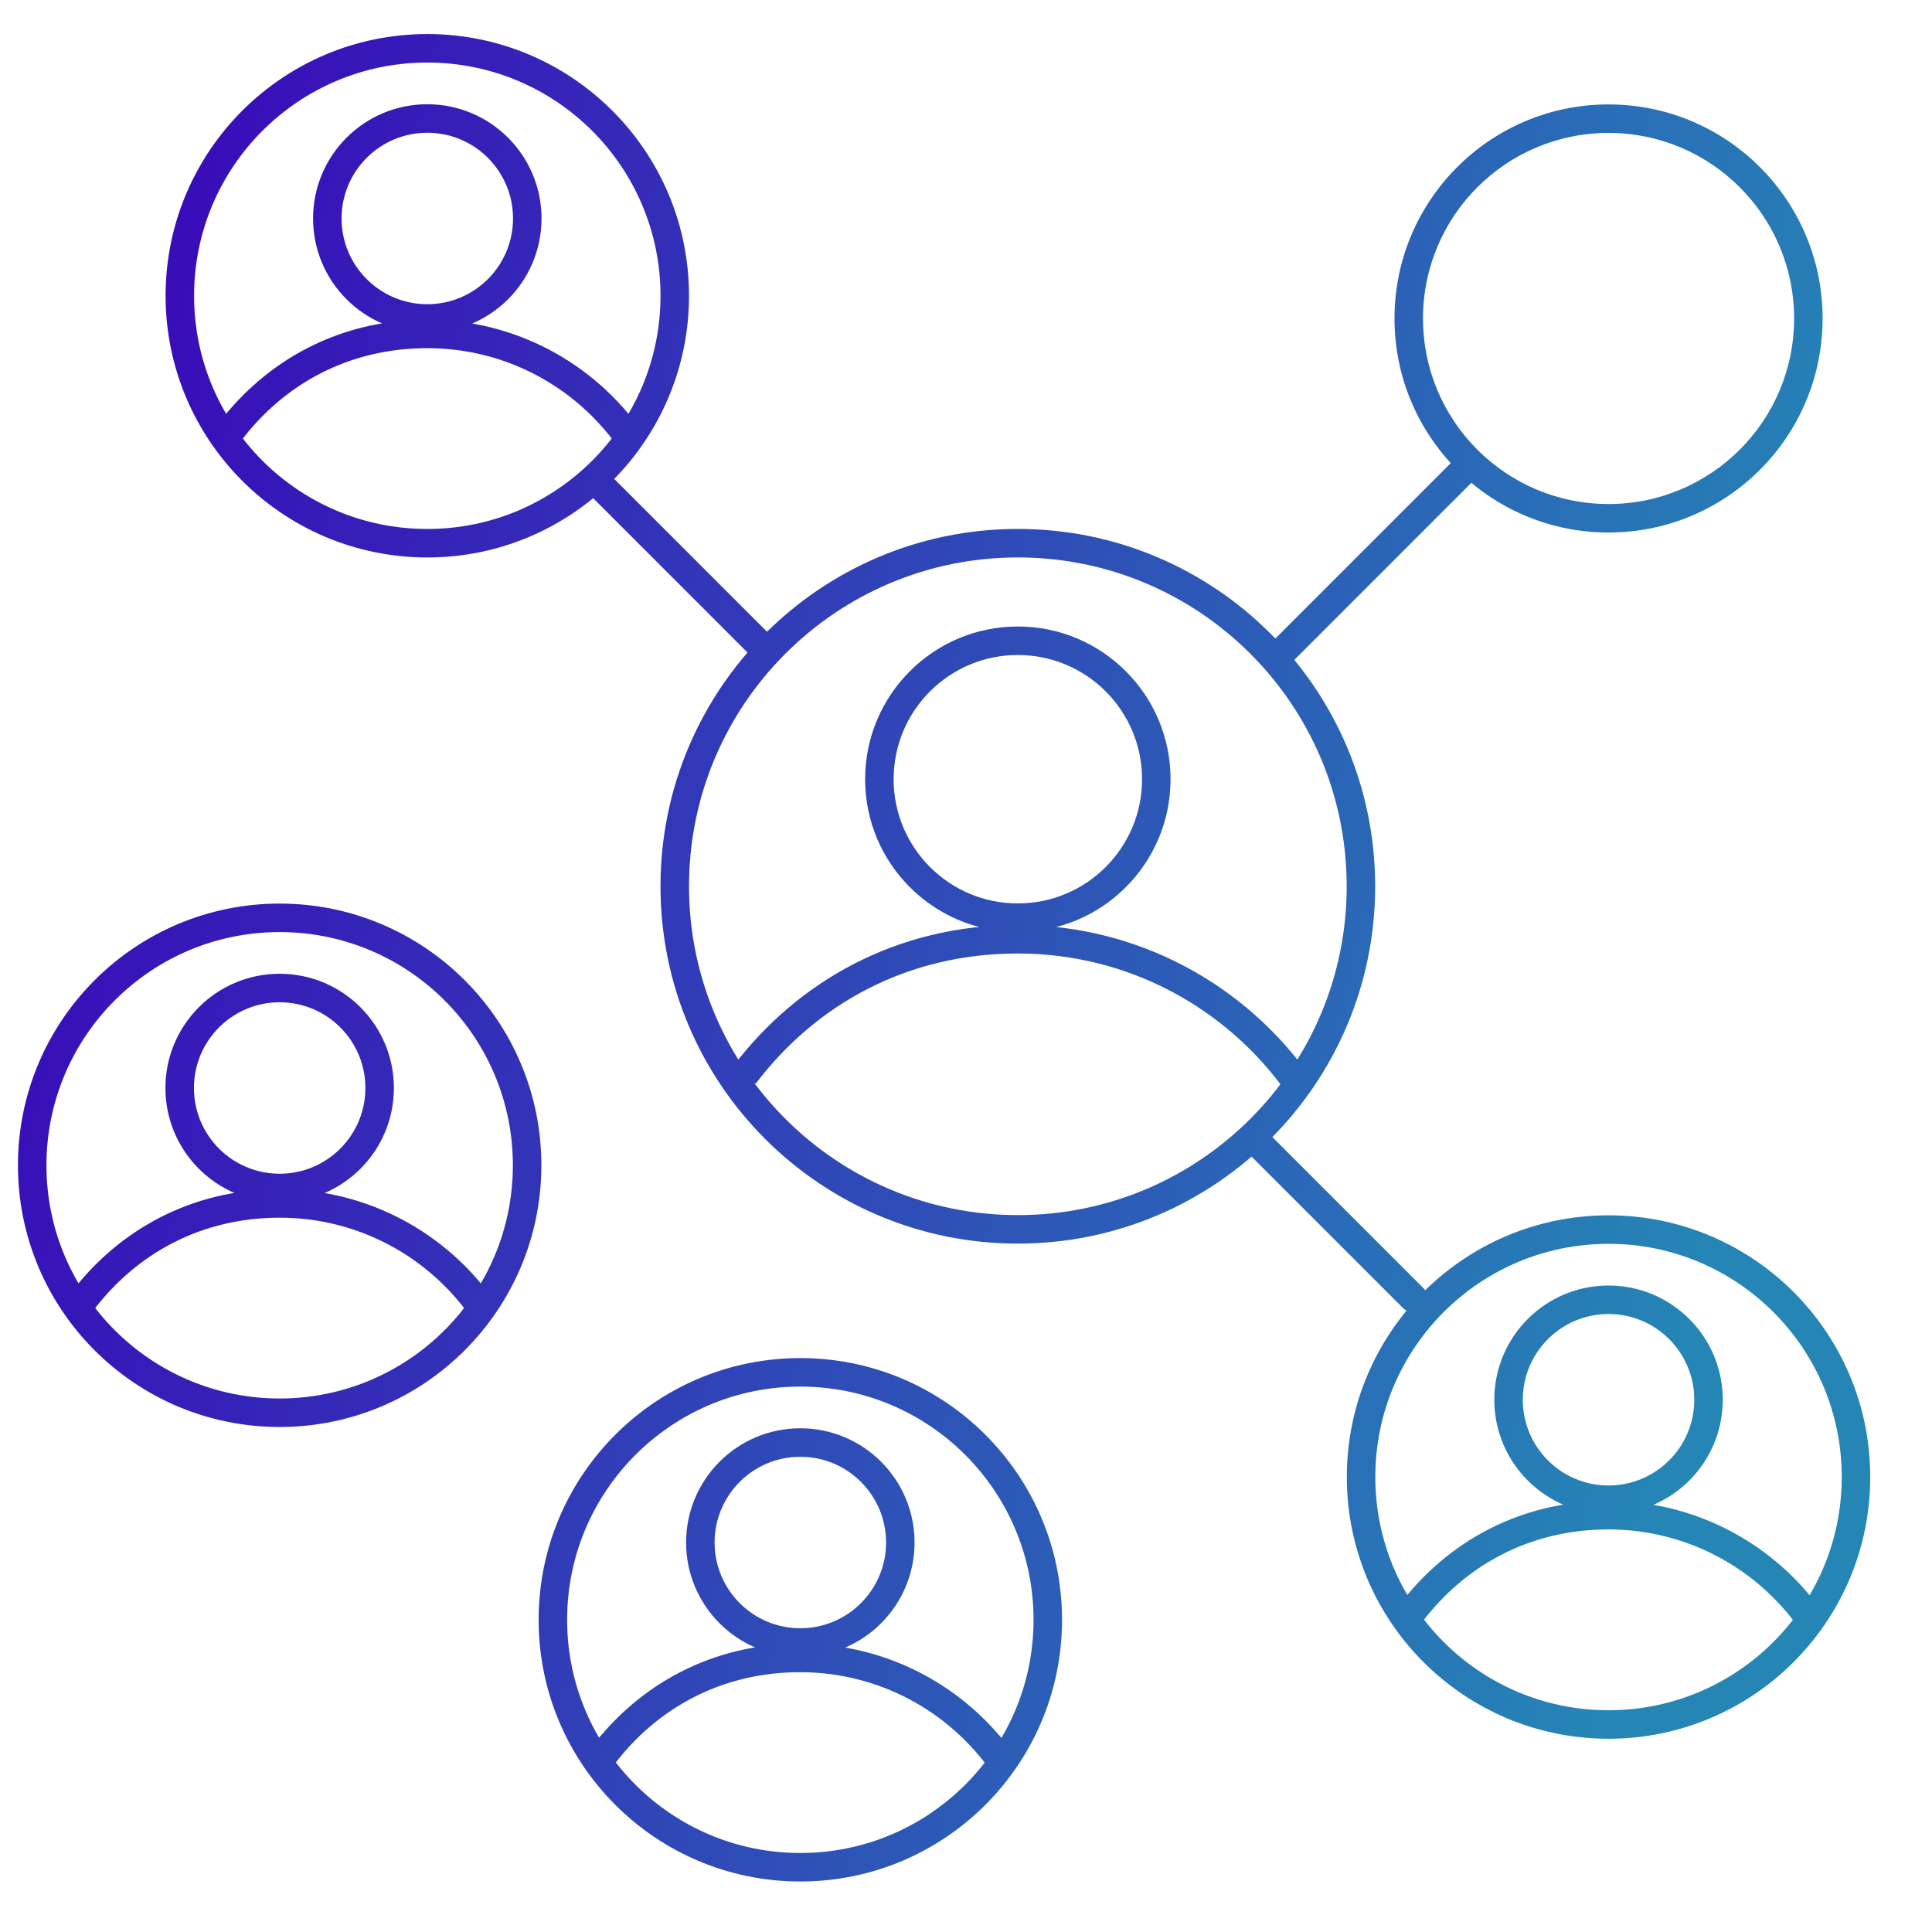
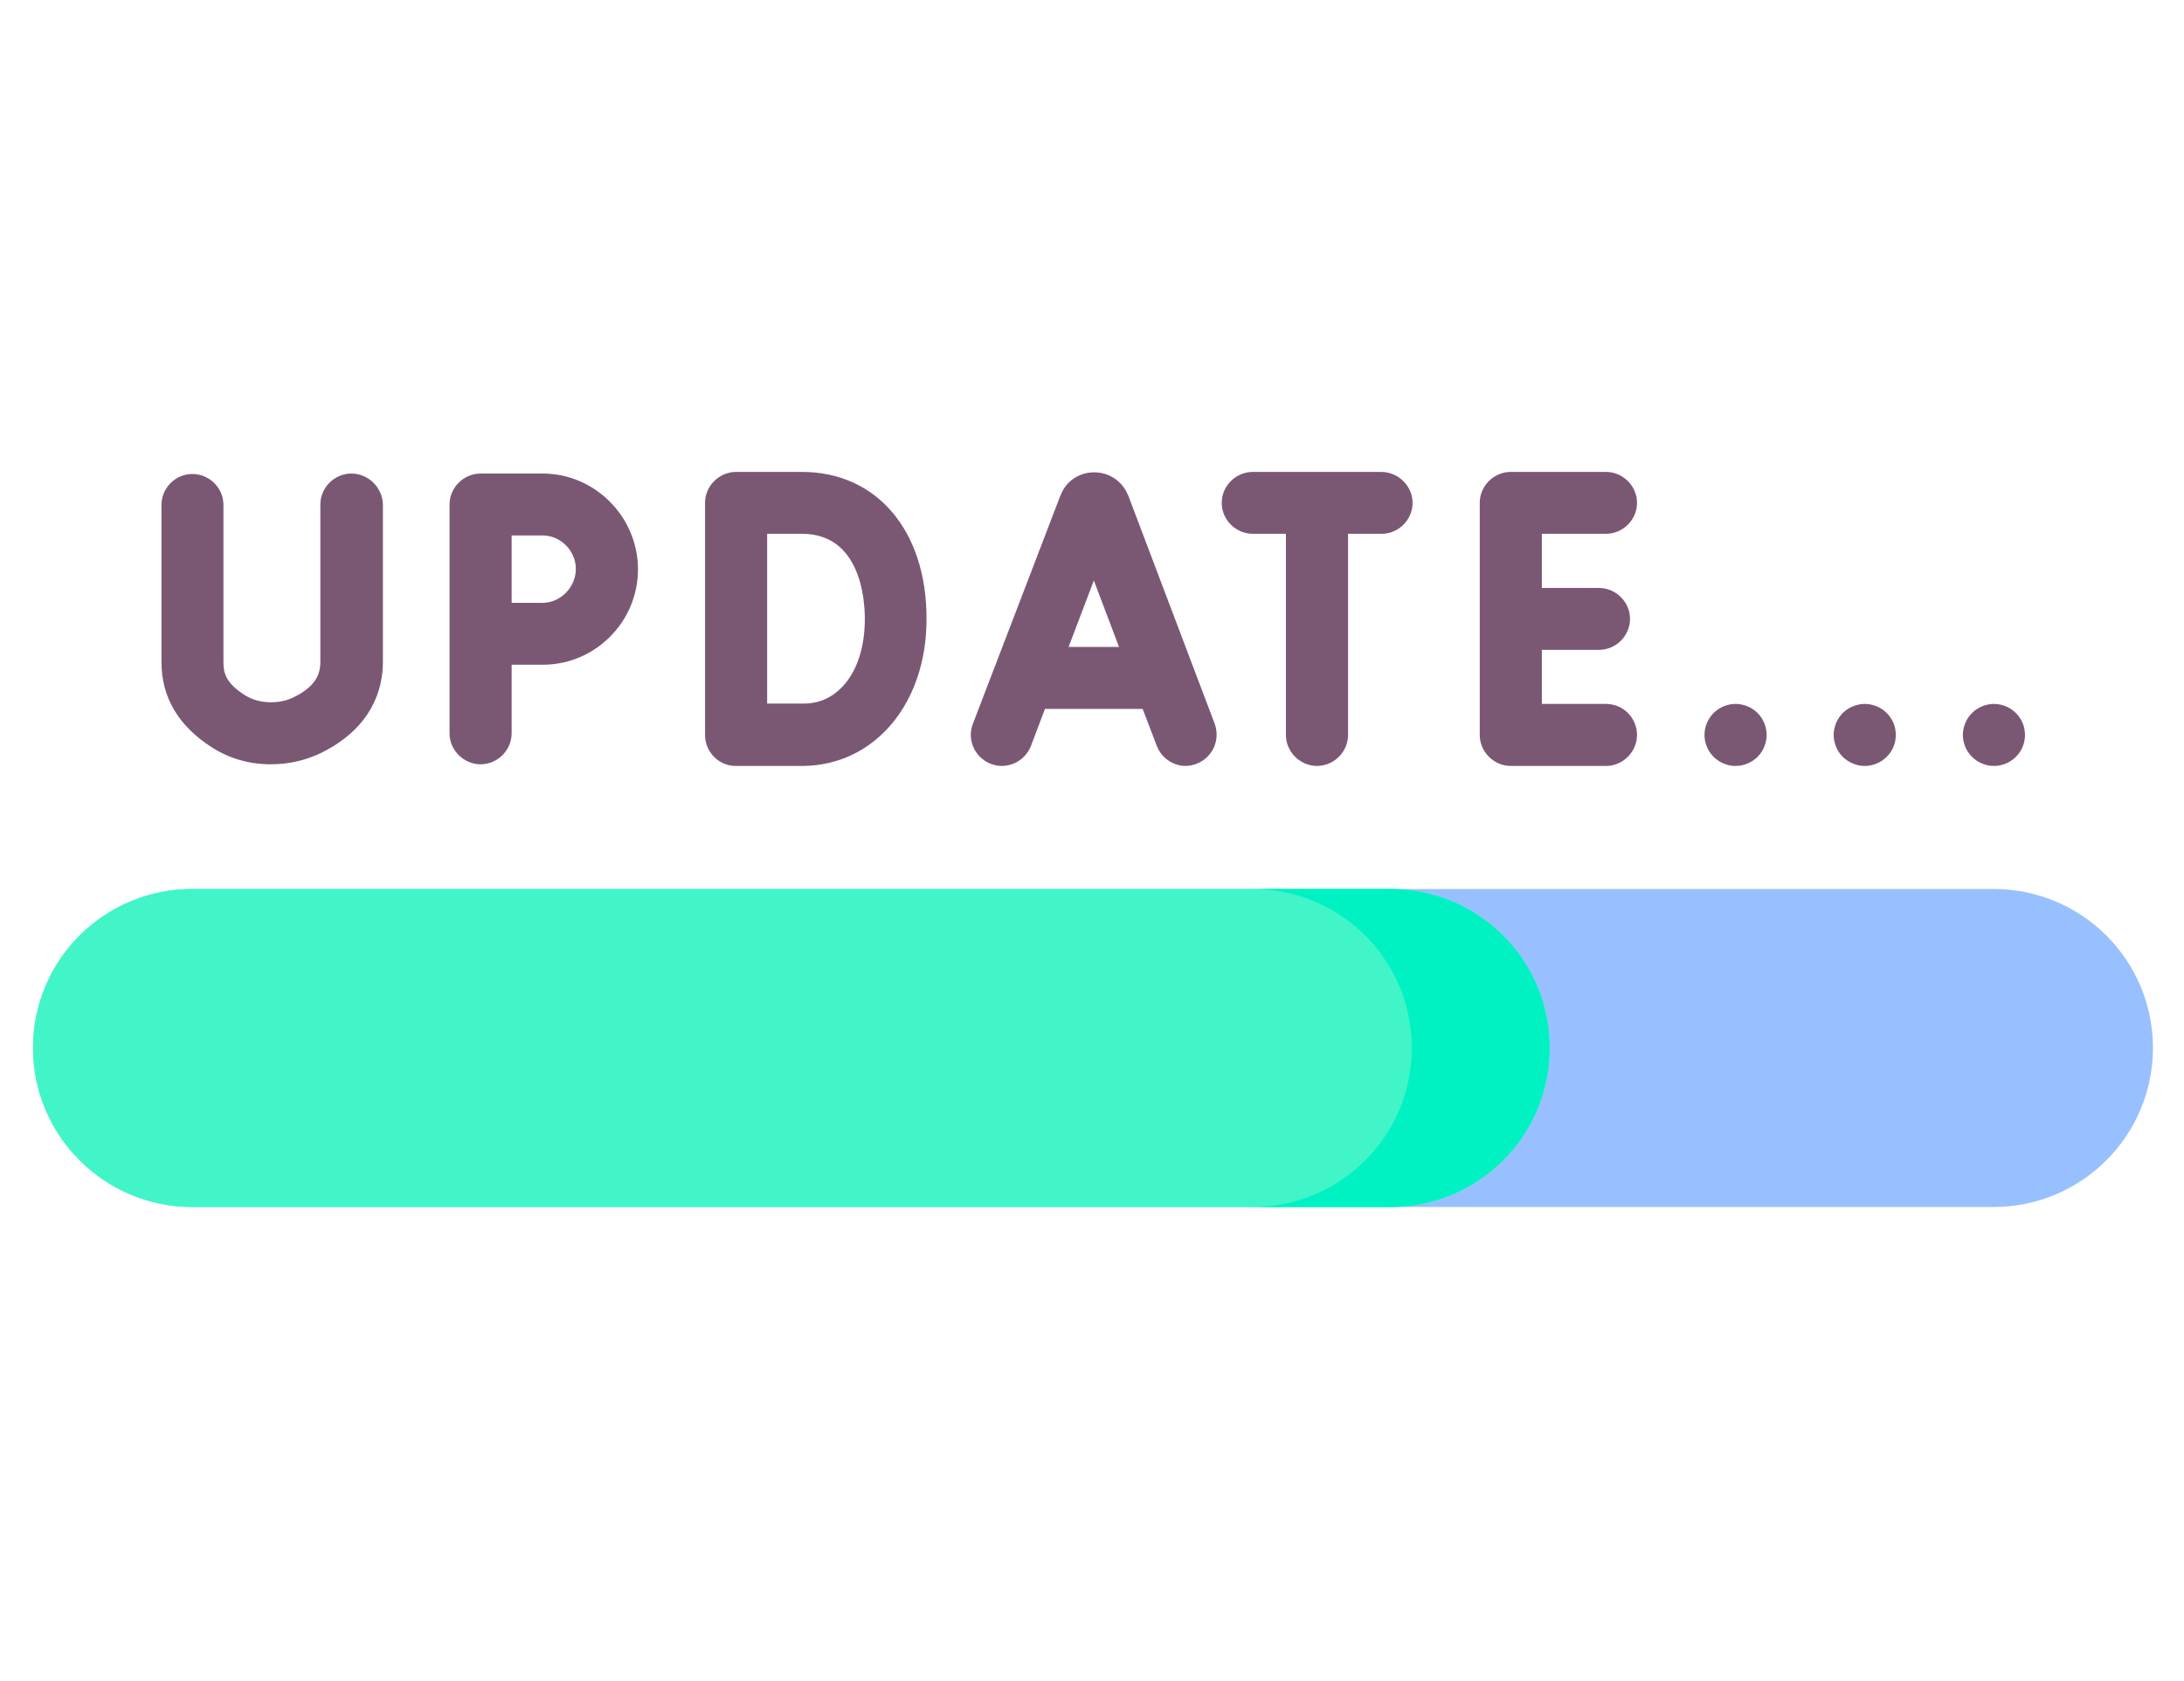
- <svg xmlns="http://www.w3.org/2000/svg" width="120" height="120" viewBox="0 0 120 120" fill="none">
-   <path d="M78.933 39.943C78.587 40.289 78.587 40.849 78.933 41.195C79.278 41.541 79.839 41.541 80.184 41.195L78.933 39.943ZM91.804 29.575C92.15 29.229 92.15 28.669 91.804 28.323C91.459 27.978 90.898 27.978 90.553 28.323L91.804 29.575ZM46.644 40.745C46.989 41.09 47.55 41.09 47.895 40.745C48.241 40.399 48.241 39.839 47.895 39.493L46.644 40.745ZM37.905 29.503C37.559 29.157 36.999 29.157 36.654 29.503C36.308 29.849 36.308 30.409 36.654 30.755L37.905 29.503ZM87.144 81.245C87.489 81.59 88.049 81.59 88.395 81.245C88.741 80.899 88.741 80.339 88.395 79.993L87.144 81.245ZM78.405 70.003C78.059 69.657 77.499 69.657 77.153 70.003C76.808 70.349 76.808 70.909 77.153 71.255L78.405 70.003ZM80.184 41.195L91.804 29.575L90.553 28.323L78.933 39.943L80.184 41.195ZM47.895 39.493L37.905 29.503L36.654 30.755L46.644 40.745L47.895 39.493ZM88.395 79.993L78.405 70.003L77.153 71.255L87.144 81.245L88.395 79.993ZM83.645 55.048C83.645 66.329 74.501 75.473 63.22 75.473V77.243C75.478 77.243 85.415 67.306 85.415 55.048H83.645ZM63.22 75.473C51.94 75.473 42.795 66.329 42.795 55.048H41.025C41.025 67.306 50.962 77.243 63.22 77.243V75.473ZM42.795 55.048C42.795 43.768 51.94 34.623 63.22 34.623V32.853C50.962 32.853 41.025 42.79 41.025 55.048H42.795ZM63.22 34.623C74.501 34.623 83.645 43.768 83.645 55.048H85.415C85.415 42.79 75.478 32.853 63.22 32.853V34.623ZM81.352 66.837C77.334 61.163 70.709 57.453 63.22 57.453V59.223C70.111 59.223 76.207 62.634 79.908 67.86L81.352 66.837ZM63.22 57.453C55.736 57.453 49.572 60.907 45.525 66.243L46.935 67.313C50.669 62.39 56.324 59.223 63.22 59.223V57.453ZM70.935 48.398C70.935 52.659 67.481 56.113 63.22 56.113V57.883C68.459 57.883 72.705 53.637 72.705 48.398H70.935ZM63.22 56.113C58.959 56.113 55.505 52.659 55.505 48.398H53.735C53.735 53.637 57.982 57.883 63.22 57.883V56.113ZM55.505 48.398C55.505 44.137 58.959 40.683 63.22 40.683V38.913C57.982 38.913 53.735 43.16 53.735 48.398H55.505ZM63.22 40.683C67.481 40.683 70.935 44.137 70.935 48.398H72.705C72.705 43.16 68.459 38.913 63.22 38.913V40.683ZM41.025 18.37C41.025 26.37 34.54 32.855 26.54 32.855V34.625C35.517 34.625 42.795 27.347 42.795 18.37H41.025ZM26.54 32.855C18.54 32.855 12.055 26.37 12.055 18.37H10.285C10.285 27.347 17.562 34.625 26.54 34.625V32.855ZM12.055 18.37C12.055 10.37 18.54 3.885 26.54 3.885V2.115C17.562 2.115 10.285 9.393 10.285 18.37H12.055ZM26.54 3.885C34.54 3.885 41.025 10.37 41.025 18.37H42.795C42.795 9.393 35.517 2.115 26.54 2.115V3.885ZM39.822 26.729C36.883 22.574 32.029 19.855 26.54 19.855V21.625C31.431 21.625 35.756 24.046 38.377 27.751L39.822 26.729ZM26.54 19.855C21.056 19.855 16.541 22.389 13.575 26.295L14.985 27.365C17.638 23.871 21.644 21.625 26.54 21.625V19.855ZM31.865 13.57C31.865 16.511 29.481 18.895 26.54 18.895V20.665C30.458 20.665 33.635 17.488 33.635 13.57H31.865ZM26.54 18.895C23.599 18.895 21.215 16.511 21.215 13.57H19.445C19.445 17.488 22.622 20.665 26.54 20.665V18.895ZM21.215 13.57C21.215 10.629 23.599 8.245 26.54 8.245V6.475C22.622 6.475 19.445 9.652 19.445 13.57H21.215ZM26.54 8.245C29.481 8.245 31.865 10.629 31.865 13.57H33.635C33.635 9.652 30.458 6.475 26.54 6.475V8.245ZM114.394 91.741C114.394 99.741 107.909 106.226 99.909 106.226V107.996C108.886 107.996 116.164 100.718 116.164 91.741H114.394ZM99.909 106.226C91.909 106.226 85.424 99.741 85.424 91.741H83.654C83.654 100.718 90.932 107.996 99.909 107.996V106.226ZM85.424 91.741C85.424 83.741 91.909 77.256 99.909 77.256V75.486C90.932 75.486 83.654 82.764 83.654 91.741H85.424ZM99.909 77.256C107.909 77.256 114.394 83.741 114.394 91.741H116.164C116.164 82.764 108.886 75.486 99.909 75.486V77.256ZM113.182 100.1C110.243 95.945 105.388 93.226 99.899 93.226V94.996C104.79 94.996 109.116 97.417 111.737 101.122L113.182 100.1ZM99.899 93.226C94.415 93.226 89.901 95.76 86.934 99.666L88.344 100.736C90.998 97.242 95.003 94.996 99.899 94.996V93.226ZM105.234 86.941C105.234 89.882 102.85 92.266 99.909 92.266V94.036C103.828 94.036 107.004 90.86 107.004 86.941H105.234ZM99.909 92.266C96.968 92.266 94.584 89.882 94.584 86.941H92.814C92.814 90.86 95.991 94.036 99.909 94.036V92.266ZM94.584 86.941C94.584 84 96.968 81.616 99.909 81.616V79.846C95.991 79.846 92.814 83.023 92.814 86.941H94.584ZM99.909 81.616C102.85 81.616 105.234 84 105.234 86.941H107.004C107.004 83.023 103.828 79.846 99.909 79.846V81.616ZM31.855 72.378C31.855 80.378 25.37 86.863 17.37 86.863V88.633C26.347 88.633 33.625 81.355 33.625 72.378H31.855ZM17.37 86.863C9.37 86.863 2.885 80.378 2.885 72.378H1.115C1.115 81.355 8.393 88.633 17.37 88.633V86.863ZM2.885 72.378C2.885 64.378 9.37 57.893 17.37 57.893V56.123C8.393 56.123 1.115 63.4 1.115 72.378H2.885ZM17.37 57.893C25.37 57.893 31.855 64.378 31.855 72.378H33.625C33.625 63.4 26.347 56.123 17.37 56.123V57.893ZM30.652 80.737C27.713 76.582 22.859 73.863 17.37 73.863V75.633C22.261 75.633 26.587 78.054 29.207 81.759L30.652 80.737ZM17.37 73.863C11.886 73.863 7.372 76.397 4.405 80.303L5.815 81.373C8.468 77.879 12.474 75.633 17.37 75.633V73.863ZM22.695 67.578C22.695 70.519 20.311 72.903 17.37 72.903V74.673C21.288 74.673 24.465 71.496 24.465 67.578H22.695ZM17.37 72.903C14.429 72.903 12.045 70.519 12.045 67.578H10.275C10.275 71.496 13.451 74.673 17.37 74.673V72.903ZM12.045 67.578C12.045 64.637 14.429 62.253 17.37 62.253V60.483C13.451 60.483 10.275 63.659 10.275 67.578H12.045ZM17.37 62.253C20.311 62.253 22.695 64.637 22.695 67.578H24.465C24.465 63.659 21.288 60.483 17.37 60.483V62.253ZM64.195 100.608C64.195 108.608 57.71 115.093 49.71 115.093V116.863C58.687 116.863 65.965 109.586 65.965 100.608H64.195ZM49.71 115.093C41.71 115.093 35.225 108.608 35.225 100.608H33.455C33.455 109.586 40.733 116.863 49.71 116.863V115.093ZM35.225 100.608C35.225 92.608 41.71 86.123 49.71 86.123V84.353C40.733 84.353 33.455 91.631 33.455 100.608H35.225ZM49.71 86.123C57.71 86.123 64.195 92.608 64.195 100.608H65.965C65.965 91.631 58.687 84.353 49.71 84.353V86.123ZM62.982 108.967C60.043 104.812 55.189 102.093 49.7 102.093V103.863C54.591 103.863 58.916 106.284 61.537 109.989L62.982 108.967ZM49.7 102.093C44.215 102.093 39.701 104.627 36.735 108.533L38.145 109.604C40.798 106.109 44.804 103.863 49.7 103.863V102.093ZM55.035 95.808C55.035 98.749 52.651 101.133 49.71 101.133V102.903C53.628 102.903 56.805 99.727 56.805 95.808H55.035ZM49.71 101.133C46.769 101.133 44.385 98.749 44.385 95.808H42.615C42.615 99.727 45.791 102.903 49.71 102.903V101.133ZM44.385 95.808C44.385 92.867 46.769 90.483 49.71 90.483V88.713C45.791 88.713 42.615 91.89 42.615 95.808H44.385ZM49.71 90.483C52.651 90.483 55.035 92.867 55.035 95.808H56.805C56.805 91.89 53.628 88.713 49.71 88.713V90.483ZM111.435 19.781C111.435 26.146 106.275 31.306 99.91 31.306V33.076C107.253 33.076 113.205 27.124 113.205 19.781H111.435ZM99.91 31.306C93.545 31.306 88.385 26.146 88.385 19.781H86.615C86.615 27.124 92.567 33.076 99.91 33.076V31.306ZM88.385 19.781C88.385 13.416 93.545 8.256 99.91 8.256V6.486C92.567 6.486 86.615 12.438 86.615 19.781H88.385ZM99.91 8.256C106.275 8.256 111.435 13.416 111.435 19.781H113.205C113.205 12.438 107.253 6.486 99.91 6.486V8.256Z" fill="url(#paint0_linear_10196_4542)" />
+ <svg xmlns="http://www.w3.org/2000/svg" width="104" zoomAndPan="magnify" viewBox="0 0 78 60" height="80" preserveAspectRatio="xMidYMid meet" version="1.0">
  <defs>
-     <linearGradient id="paint0_linear_10196_4542" x1="2" y1="3" x2="117.812" y2="29.027" gradientUnits="userSpaceOnUse">
-       <stop stop-color="#3B00B9" />
-       <stop offset="1" stop-color="#2586B6" />
-     </linearGradient>
+     <clipPath id="a7fe00eaf3">
+       <path d="M 49 31 L 76.91 31 L 76.91 43.102 L 49 43.102 Z M 49 31 " clip-rule="nonzero" />
+     </clipPath>
+     <clipPath id="e6201bc367">
+       <path d="M 1.16 31 L 56 31 L 56 43.102 L 1.16 43.102 Z M 1.16 31 " clip-rule="nonzero" />
+     </clipPath>
+     <clipPath id="dda7b9673d">
+       <path d="M 44 31 L 56 31 L 56 43.102 L 44 43.102 Z M 44 31 " clip-rule="nonzero" />
+     </clipPath>
+     <clipPath id="9767a545a8">
+       <path d="M 16 16.852 L 23 16.852 L 23 28 L 16 28 Z M 16 16.852 " clip-rule="nonzero" />
+     </clipPath>
+     <clipPath id="c30dd6afba">
+       <path d="M 52 16.852 L 59 16.852 L 59 28 L 52 28 Z M 52 16.852 " clip-rule="nonzero" />
+     </clipPath>
+     <clipPath id="1f9bc2df9d">
+       <path d="M 5 16.852 L 14 16.852 L 14 28 L 5 28 Z M 5 16.852 " clip-rule="nonzero" />
+     </clipPath>
+     <clipPath id="95074393d2">
+       <path d="M 25 16.852 L 34 16.852 L 34 28 L 25 28 Z M 25 16.852 " clip-rule="nonzero" />
+     </clipPath>
+     <clipPath id="5720364f1f">
+       <path d="M 34 16.852 L 44 16.852 L 44 28 L 34 28 Z M 34 16.852 " clip-rule="nonzero" />
+     </clipPath>
+     <clipPath id="708b1a7d7e">
+       <path d="M 43 16.852 L 51 16.852 L 51 28 L 43 28 Z M 43 16.852 " clip-rule="nonzero" />
+     </clipPath>
  </defs>
+   <g clip-path="url(#a7fe00eaf3)">
+     <path fill="#98c0ff" d="M 71.199 43.102 L 49.652 43.102 L 49.652 31.746 L 71.199 31.746 C 74.348 31.746 76.891 34.281 76.891 37.422 C 76.891 40.551 74.348 43.102 71.199 43.102 Z M 71.199 43.102 " fill-opacity="1" fill-rule="nonzero" />
+   </g>
+   <g clip-path="url(#e6201bc367)">
+     <path fill="#41f5c8" d="M 49.652 43.102 L 6.871 43.102 C 3.723 43.102 1.18 40.551 1.18 37.422 C 1.18 34.281 3.723 31.746 6.871 31.746 L 49.652 31.746 C 52.801 31.746 55.344 34.281 55.344 37.422 C 55.344 40.551 52.801 43.102 49.652 43.102 Z M 49.652 43.102 " fill-opacity="1" fill-rule="nonzero" />
+     <path fill="#41f5c8" d="M 49.652 43.102 L 6.871 43.102 C 3.723 43.102 1.18 40.551 1.18 37.422 C 1.18 34.281 3.723 31.746 6.871 31.746 L 49.652 31.746 C 52.801 31.746 55.344 34.281 55.344 37.422 C 55.344 40.551 52.801 43.102 49.652 43.102 Z M 49.652 43.102 " fill-opacity="1" fill-rule="nonzero" />
+   </g>
+   <g clip-path="url(#dda7b9673d)">
+     <path fill="#00f2c3" d="M 49.652 31.746 L 44.727 31.746 C 47.879 31.746 50.422 34.281 50.422 37.422 C 50.422 40.562 47.879 43.102 44.727 43.102 L 49.652 43.102 C 52.801 43.102 55.344 40.562 55.344 37.422 C 55.344 34.281 52.801 31.746 49.652 31.746 Z M 49.652 31.746 " fill-opacity="1" fill-rule="nonzero" />
+   </g>
+   <g clip-path="url(#9767a545a8)">
+     <path fill="#7a5874" d="M 19.383 16.91 L 17.164 16.91 C 16.559 16.91 16.055 17.41 16.055 18.016 L 16.055 26.188 C 16.055 26.789 16.559 27.293 17.164 27.293 C 17.77 27.293 18.273 26.789 18.273 26.188 L 18.273 23.738 C 18.688 23.738 19.117 23.738 19.383 23.738 C 21.262 23.738 22.785 22.203 22.785 20.332 C 22.785 18.457 21.246 16.91 19.383 16.91 Z M 19.383 21.527 C 19.133 21.527 18.688 21.527 18.273 21.527 L 18.273 19.121 L 19.383 19.121 C 20.02 19.121 20.566 19.668 20.566 20.316 C 20.566 20.965 20.02 21.527 19.383 21.527 Z M 19.383 21.527 " fill-opacity="1" fill-rule="nonzero" />
+   </g>
+   <g clip-path="url(#c30dd6afba)">
+     <path fill="#7a5874" d="M 57.355 25.137 L 55.066 25.137 L 55.066 23.207 L 57.105 23.207 C 57.711 23.207 58.215 22.707 58.215 22.102 C 58.215 21.496 57.711 20.996 57.105 20.996 L 55.066 20.996 L 55.066 19.062 L 57.355 19.062 C 57.961 19.062 58.465 18.562 58.465 17.957 C 58.465 17.352 57.961 16.852 57.355 16.852 L 53.957 16.852 C 53.348 16.852 52.848 17.352 52.848 17.957 L 52.848 26.246 C 52.848 26.848 53.348 27.352 53.957 27.352 L 57.355 27.352 C 57.961 27.352 58.465 26.848 58.465 26.246 C 58.465 25.641 57.977 25.137 57.355 25.137 Z M 57.355 25.137 " fill-opacity="1" fill-rule="nonzero" />
+   </g>
+   <g clip-path="url(#1f9bc2df9d)">
+     <path fill="#7a5874" d="M 12.551 16.91 C 11.945 16.91 11.441 17.41 11.441 18.016 L 11.441 23.633 C 11.441 24.004 11.34 24.477 10.512 24.887 C 10.258 25.02 9.977 25.078 9.668 25.078 C 9.328 25.078 9.016 24.992 8.75 24.828 C 8.102 24.414 7.98 24.078 7.98 23.648 L 7.98 18.031 C 7.98 17.426 7.48 16.926 6.871 16.926 C 6.266 16.926 5.766 17.426 5.766 18.031 L 5.766 23.633 C 5.766 24.902 6.371 25.922 7.566 26.688 C 8.188 27.086 8.898 27.293 9.668 27.293 C 10.332 27.293 10.953 27.145 11.516 26.863 C 13.289 25.965 13.676 24.609 13.676 23.633 L 13.676 18.016 C 13.66 17.41 13.156 16.91 12.551 16.91 Z M 12.551 16.91 " fill-opacity="1" fill-rule="nonzero" />
+   </g>
+   <g clip-path="url(#95074393d2)">
+     <path fill="#7a5874" d="M 28.641 16.852 L 26.289 16.852 C 25.684 16.852 25.18 17.352 25.18 17.957 L 25.18 26.246 C 25.18 26.848 25.668 27.352 26.273 27.352 C 26.316 27.352 27.07 27.352 27.766 27.352 C 28.137 27.352 28.492 27.352 28.715 27.352 C 31.258 27.305 33.09 25.109 33.09 22.117 C 33.105 18.961 31.316 16.852 28.641 16.852 Z M 30.238 24.344 C 29.836 24.859 29.32 25.125 28.699 25.125 C 28.402 25.125 27.887 25.125 27.398 25.125 L 27.398 19.062 L 28.641 19.062 C 30.727 19.062 30.887 21.395 30.887 22.102 C 30.887 23 30.664 23.797 30.238 24.344 Z M 30.238 24.344 " fill-opacity="1" fill-rule="nonzero" />
+   </g>
+   <g clip-path="url(#5720364f1f)">
+     <path fill="#7a5874" d="M 40.293 17.691 C 40.293 17.676 40.277 17.676 40.277 17.66 C 40.07 17.176 39.613 16.867 39.078 16.867 C 38.547 16.867 38.074 17.176 37.883 17.676 C 37.883 17.691 37.883 17.691 37.867 17.707 L 34.746 25.848 C 34.523 26.422 34.82 27.055 35.383 27.277 C 35.961 27.5 36.594 27.203 36.816 26.645 L 37.32 25.316 L 40.809 25.316 L 41.312 26.629 C 41.477 27.07 41.902 27.352 42.348 27.352 C 42.48 27.352 42.613 27.32 42.73 27.277 C 43.309 27.055 43.59 26.422 43.383 25.848 Z M 38.164 23.102 L 39.066 20.73 L 39.965 23.102 Z M 38.164 23.102 " fill-opacity="1" fill-rule="nonzero" />
+   </g>
+   <g clip-path="url(#708b1a7d7e)">
+     <path fill="#7a5874" d="M 49.328 16.852 L 44.742 16.852 C 44.137 16.852 43.633 17.352 43.633 17.957 C 43.633 18.562 44.137 19.062 44.742 19.062 L 45.926 19.062 L 45.926 26.246 C 45.926 26.848 46.43 27.352 47.035 27.352 C 47.641 27.352 48.145 26.848 48.145 26.246 L 48.145 19.062 L 49.344 19.062 C 49.949 19.062 50.449 18.562 50.449 17.957 C 50.449 17.352 49.934 16.852 49.328 16.852 Z M 49.328 16.852 " fill-opacity="1" fill-rule="nonzero" />
+   </g>
+   <path fill="#7a5874" d="M 63.094 26.246 C 63.094 26.391 63.066 26.531 63.008 26.668 C 62.953 26.805 62.875 26.922 62.77 27.027 C 62.664 27.129 62.547 27.211 62.41 27.266 C 62.273 27.324 62.133 27.352 61.984 27.352 C 61.836 27.352 61.695 27.324 61.559 27.266 C 61.426 27.211 61.305 27.129 61.199 27.027 C 61.098 26.922 61.016 26.805 60.961 26.668 C 60.902 26.531 60.875 26.391 60.875 26.246 C 60.875 26.098 60.902 25.957 60.961 25.82 C 61.016 25.688 61.098 25.566 61.199 25.461 C 61.305 25.359 61.426 25.277 61.559 25.223 C 61.695 25.168 61.836 25.137 61.984 25.137 C 62.133 25.137 62.273 25.168 62.41 25.223 C 62.547 25.277 62.664 25.359 62.77 25.461 C 62.875 25.566 62.953 25.688 63.008 25.82 C 63.066 25.957 63.094 26.098 63.094 26.246 Z M 63.094 26.246 " fill-opacity="1" fill-rule="nonzero" />
+   <path fill="#7a5874" d="M 67.707 26.246 C 67.707 26.391 67.68 26.531 67.625 26.668 C 67.566 26.805 67.488 26.922 67.383 27.027 C 67.277 27.129 67.16 27.211 67.023 27.266 C 66.887 27.324 66.746 27.352 66.598 27.352 C 66.453 27.352 66.309 27.324 66.176 27.266 C 66.039 27.211 65.918 27.129 65.812 27.027 C 65.711 26.922 65.629 26.805 65.574 26.668 C 65.52 26.531 65.488 26.391 65.488 26.246 C 65.488 26.098 65.52 25.957 65.574 25.82 C 65.629 25.688 65.711 25.566 65.812 25.461 C 65.918 25.359 66.039 25.277 66.176 25.223 C 66.309 25.168 66.453 25.137 66.598 25.137 C 66.746 25.137 66.887 25.168 67.023 25.223 C 67.16 25.277 67.277 25.359 67.383 25.461 C 67.488 25.566 67.566 25.688 67.625 25.82 C 67.68 25.957 67.707 26.098 67.707 26.246 Z M 67.707 26.246 " fill-opacity="1" fill-rule="nonzero" />
+   <path fill="#7a5874" d="M 72.32 26.246 C 72.32 26.391 72.293 26.531 72.238 26.668 C 72.18 26.805 72.102 26.922 71.996 27.027 C 71.891 27.129 71.773 27.211 71.637 27.266 C 71.5 27.324 71.359 27.352 71.211 27.352 C 71.066 27.352 70.922 27.324 70.789 27.266 C 70.652 27.211 70.531 27.129 70.43 27.027 C 70.324 26.922 70.242 26.805 70.188 26.668 C 70.133 26.531 70.102 26.391 70.102 26.246 C 70.102 26.098 70.133 25.957 70.188 25.82 C 70.242 25.688 70.324 25.566 70.43 25.461 C 70.531 25.359 70.652 25.277 70.789 25.223 C 70.922 25.168 71.066 25.137 71.211 25.137 C 71.359 25.137 71.5 25.168 71.637 25.223 C 71.773 25.277 71.891 25.359 71.996 25.461 C 72.102 25.566 72.18 25.688 72.238 25.82 C 72.293 25.957 72.32 26.098 72.32 26.246 Z M 72.32 26.246 " fill-opacity="1" fill-rule="nonzero" />
</svg>
